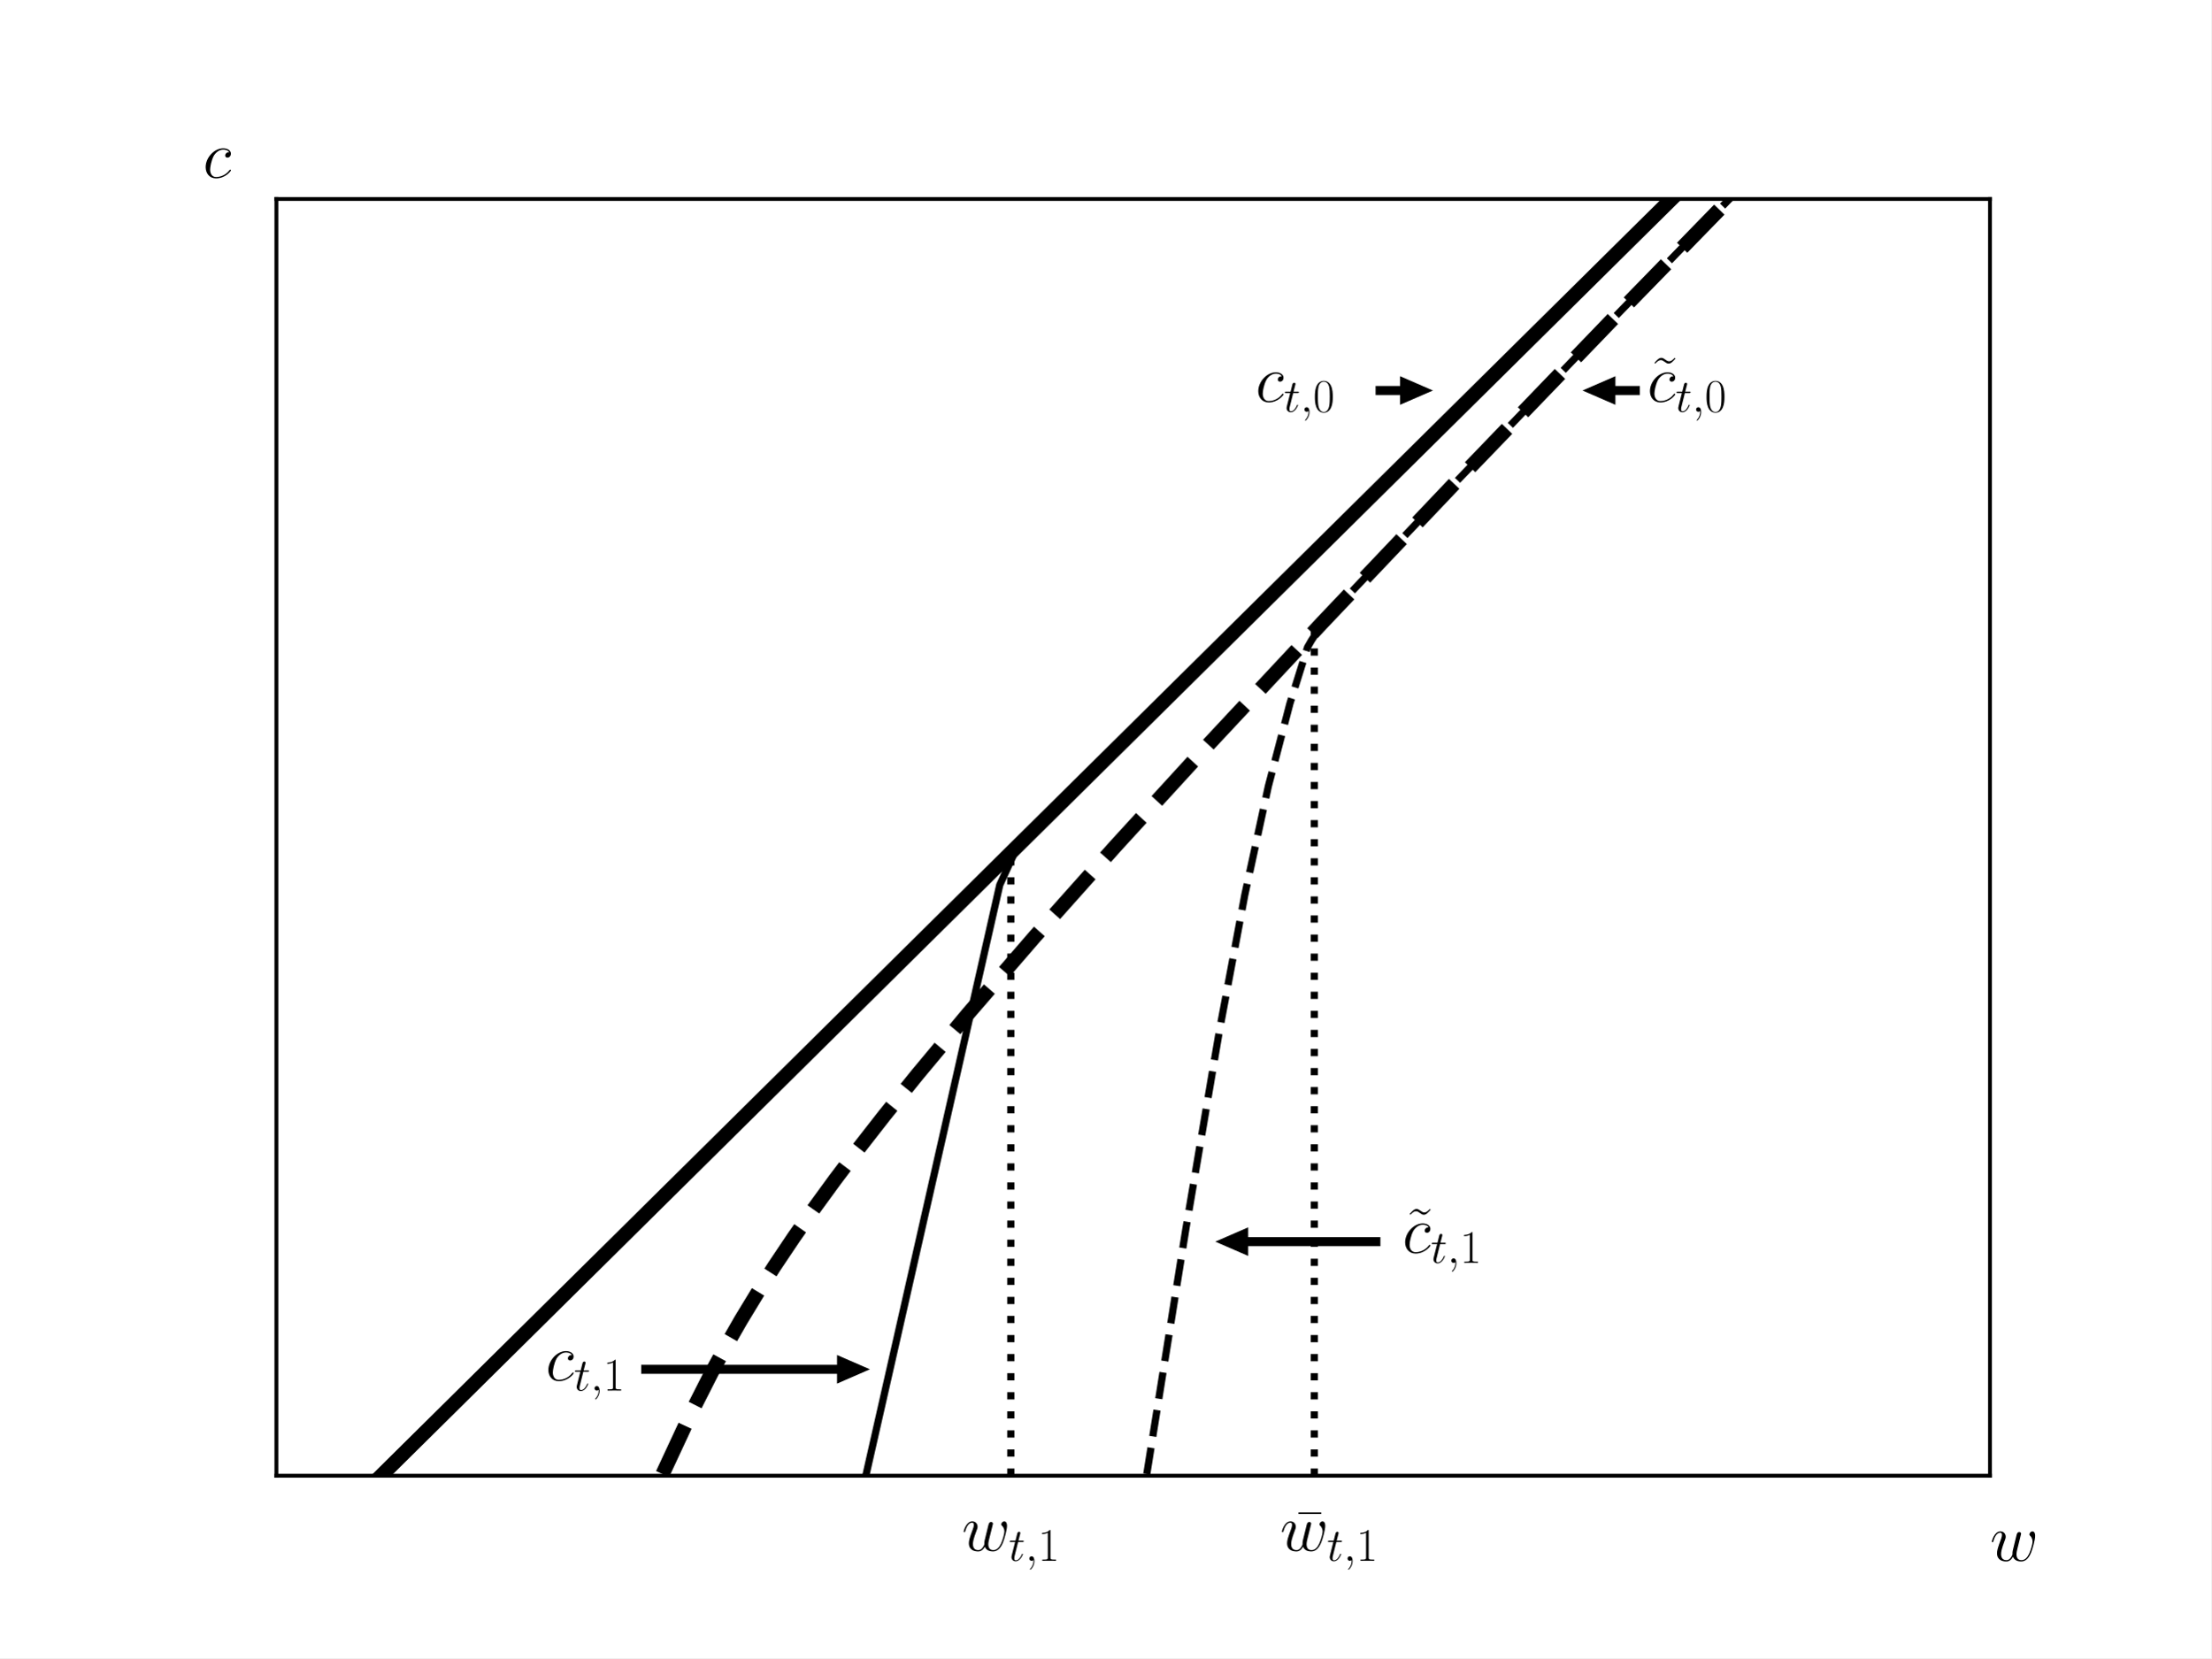
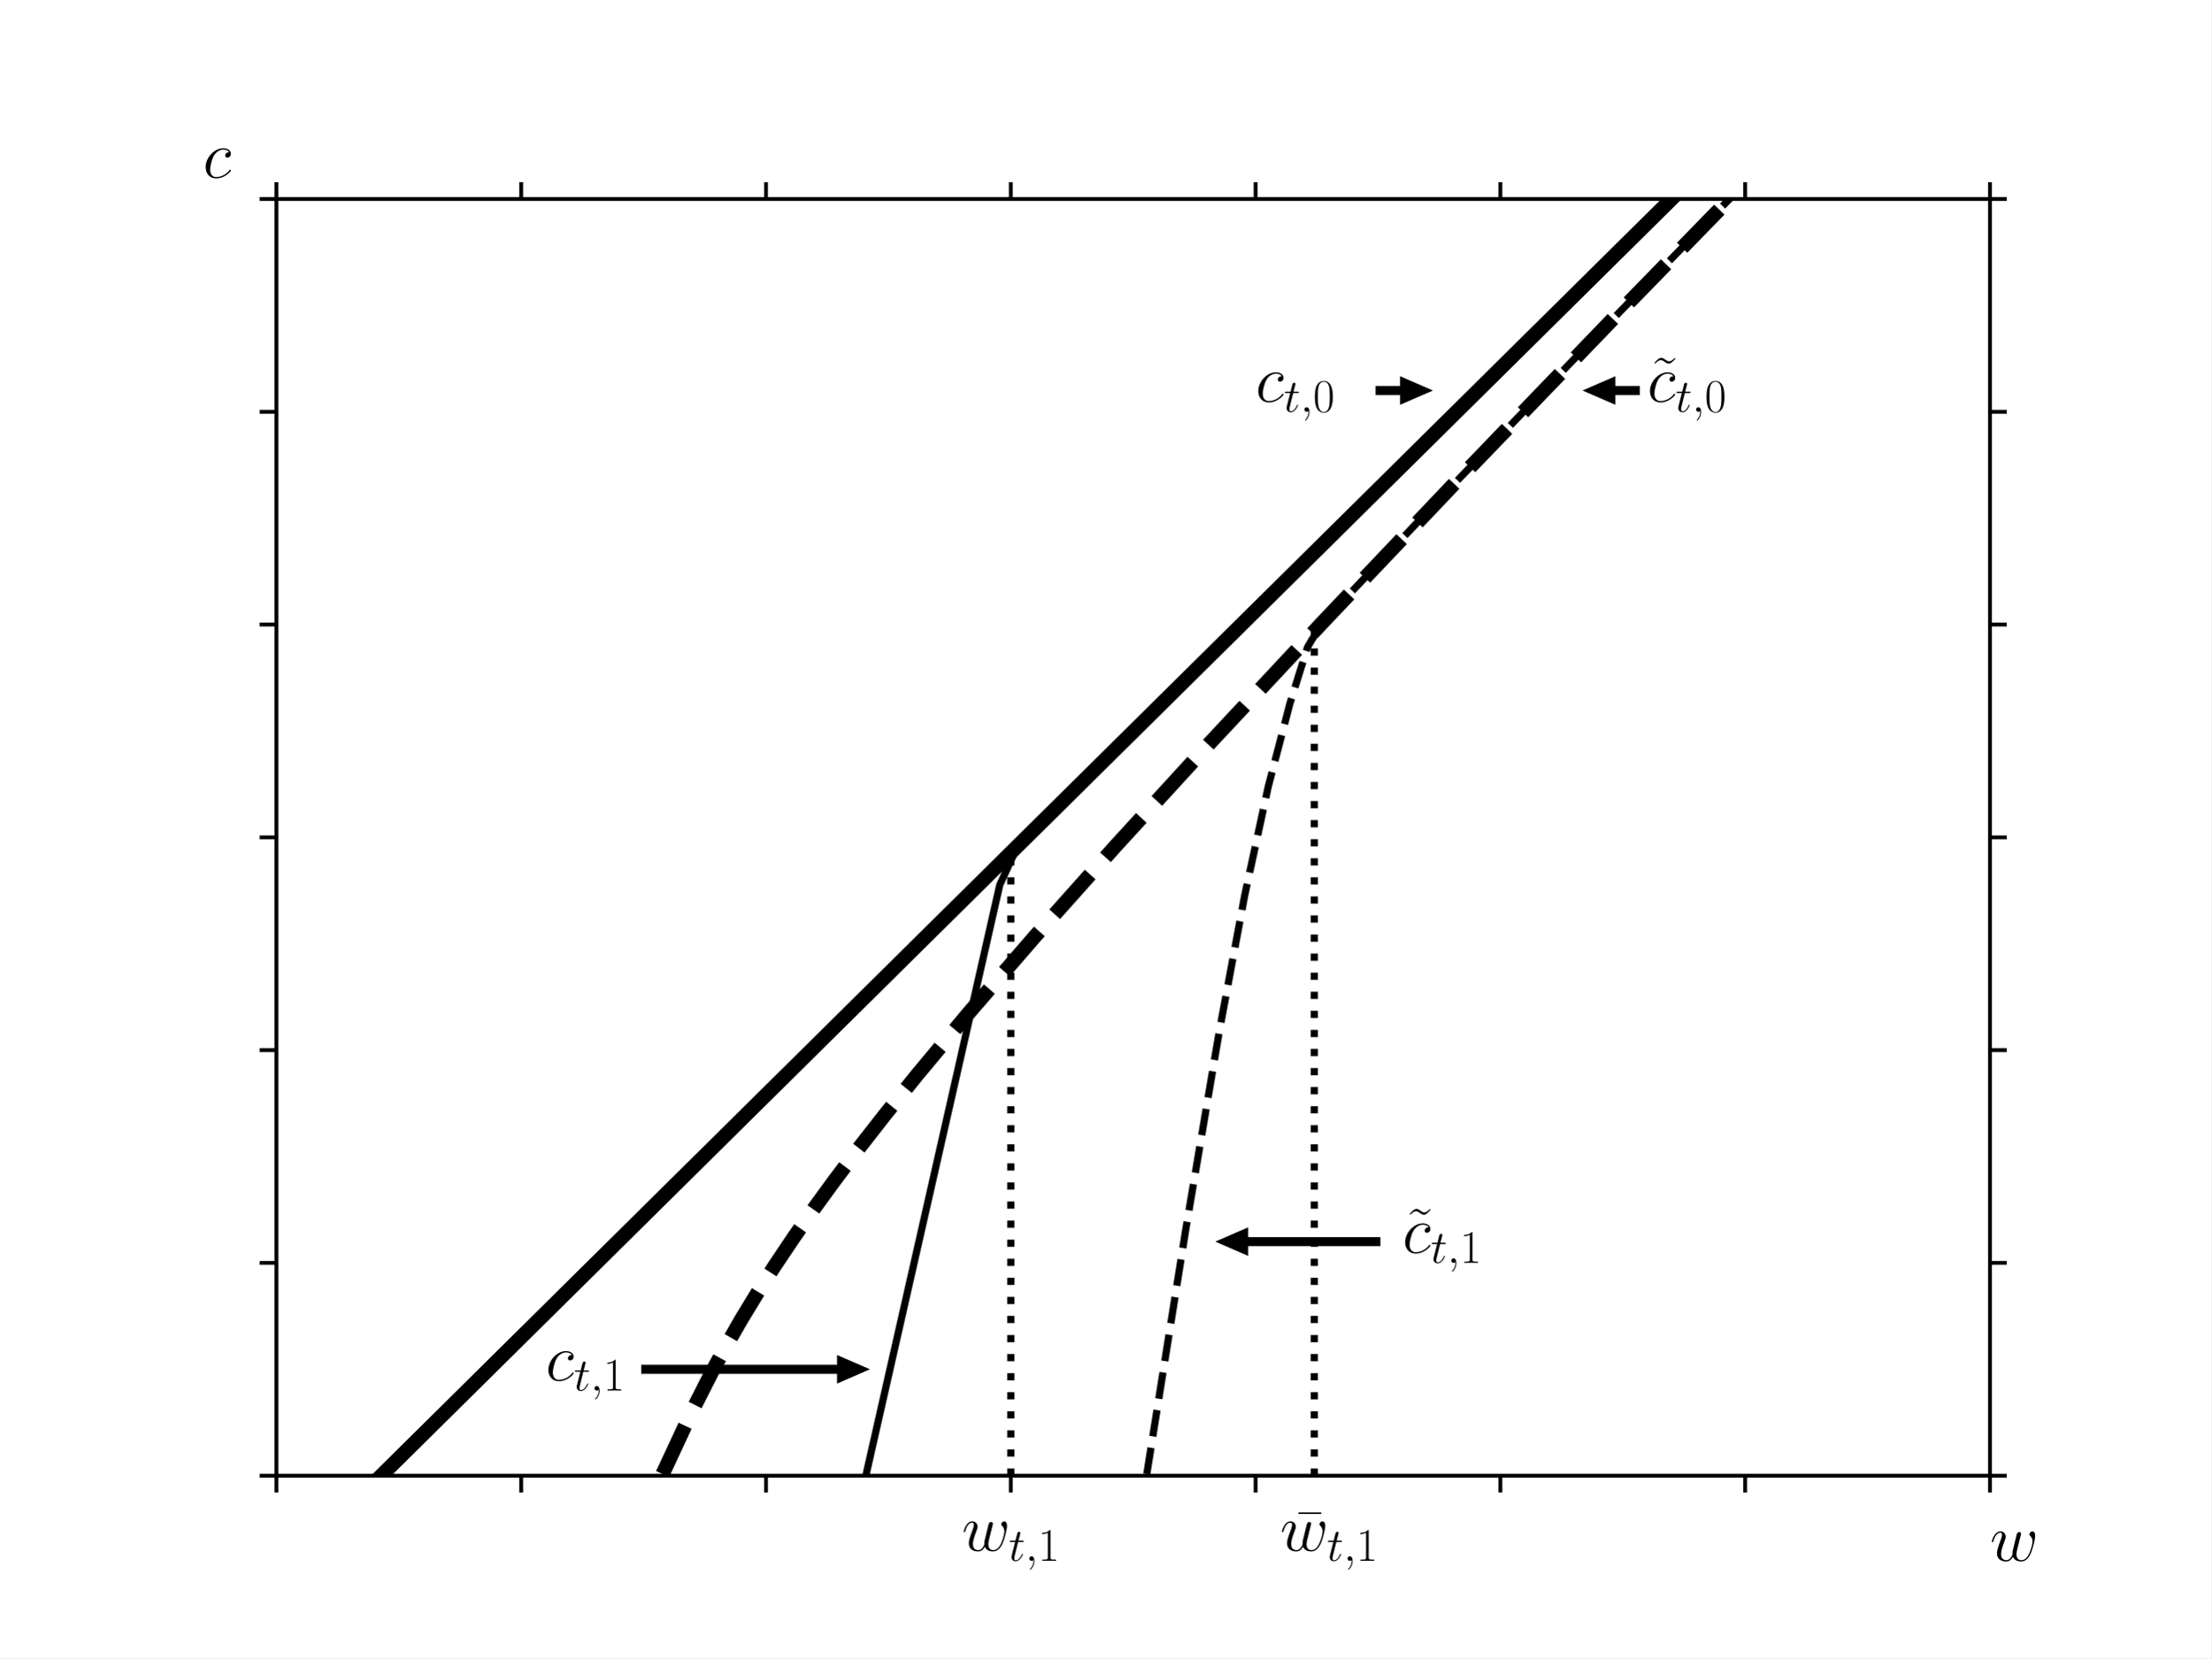
<svg xmlns="http://www.w3.org/2000/svg" xmlns:xlink="http://www.w3.org/1999/xlink" height="345.6pt" version="1.1" viewBox="0 0 460.8 345.6" width="460.8pt">
  <defs>
    <style type="text/css">
*{stroke-linecap:butt;stroke-linejoin:round;}
  </style>
  </defs>
  <g id="figure_1">
    <g id="patch_1">
      <path d="M 0 345.6  L 460.8 345.6  L 460.8 0  L 0 0  z " style="fill:#ffffff;" />
    </g>
    <g id="axes_1">
      <g id="patch_2">
        <path d="M 57.6 307.584  L 414.72 307.584  L 414.72 41.472  L 57.6 41.472  z " style="fill:#ffffff;" />
      </g>
      <g id="patch_3">
-         <path clip-path="url(#p28136ba7f4)" d="M 331.052 81.389  L 336.154 79.171  L 336.154 80.945  L 341.255 80.945  L 341.255 81.832  L 336.154 81.832  L 336.154 83.606  z " style="stroke:#000000;stroke-linejoin:miter;" />
+         <path clip-path="url(#p8b094f6778)" d="M 331.052 81.389  L 336.154 79.171  L 336.154 80.945  L 341.255 80.945  L 341.255 81.832  L 336.154 81.832  L 336.154 83.606  z " style="stroke:#000000;stroke-linejoin:miter;" />
      </g>
      <g id="patch_4">
-         <path clip-path="url(#p28136ba7f4)" d="M 297.381 81.389  L 292.279 83.606  L 292.279 81.832  L 287.177 81.832  L 287.177 80.945  L 292.279 80.945  L 292.279 79.171  z " style="stroke:#000000;stroke-linejoin:miter;" />
+         <path clip-path="url(#p8b094f6778)" d="M 297.381 81.389  L 292.279 83.606  L 292.279 81.832  L 287.177 81.832  L 287.177 80.945  L 292.279 80.945  L 292.279 79.171  z " style="stroke:#000000;stroke-linejoin:miter;" />
      </g>
      <g id="patch_5">
-         <path clip-path="url(#p28136ba7f4)" d="M 254.526 258.797  L 259.628 256.579  L 259.628 258.353  L 287.177 258.353  L 287.177 259.24  L 259.628 259.24  L 259.628 261.014  z " style="stroke:#000000;stroke-linejoin:miter;" />
+         <path clip-path="url(#p8b094f6778)" d="M 254.526 258.797  L 259.628 256.579  L 259.628 258.353  L 287.177 258.353  L 287.177 259.24  L 259.628 259.24  L 259.628 261.014  z " style="stroke:#000000;stroke-linejoin:miter;" />
      </g>
      <g id="patch_6">
-         <path clip-path="url(#p28136ba7f4)" d="M 180.041 285.408  L 174.939 287.626  L 174.939 285.852  L 134.126 285.852  L 134.126 284.964  L 174.939 284.964  L 174.939 283.19  z " style="stroke:#000000;stroke-linejoin:miter;" />
+         <path clip-path="url(#p8b094f6778)" d="M 180.041 285.408  L 174.939 287.626  L 174.939 285.852  L 134.126 285.852  L 134.126 284.964  L 174.939 284.964  L 174.939 283.19  z " style="stroke:#000000;stroke-linejoin:miter;" />
      </g>
      <g id="matplotlib.axis_1">
-         <g id="xtick_1" />
-         <g id="xtick_2" />
-         <g id="xtick_3" />
-         <g id="xtick_4" />
-         <g id="xtick_5" />
-         <g id="xtick_6" />
-         <g id="xtick_7" />
-         <g id="xtick_8" />
+         <g id="xtick_1">
+           <g id="line2d_1">
+             <defs>
+               <path d="M 0 0  L 0 3.5  " id="m3e49587d53" style="stroke:#000000;stroke-width:0.8;" />
+             </defs>
+             <g>
+               <use style="stroke:#000000;stroke-width:0.8;" x="57.6" xlink:href="#m3e49587d53" y="307.584" />
+             </g>
+           </g>
+           <g id="line2d_2">
+             <defs>
+               <path d="M 0 0  L 0 -3.5  " id="m8272410c58" style="stroke:#000000;stroke-width:0.8;" />
+             </defs>
+             <g>
+               <use style="stroke:#000000;stroke-width:0.8;" x="57.6" xlink:href="#m8272410c58" y="41.472" />
+             </g>
+           </g>
+         </g>
+         <g id="xtick_2">
+           <g id="line2d_3">
+             <g>
+               <use style="stroke:#000000;stroke-width:0.8;" x="108.617" xlink:href="#m3e49587d53" y="307.584" />
+             </g>
+           </g>
+           <g id="line2d_4">
+             <g>
+               <use style="stroke:#000000;stroke-width:0.8;" x="108.617" xlink:href="#m8272410c58" y="41.472" />
+             </g>
+           </g>
+         </g>
+         <g id="xtick_3">
+           <g id="line2d_5">
+             <g>
+               <use style="stroke:#000000;stroke-width:0.8;" x="159.634" xlink:href="#m3e49587d53" y="307.584" />
+             </g>
+           </g>
+           <g id="line2d_6">
+             <g>
+               <use style="stroke:#000000;stroke-width:0.8;" x="159.634" xlink:href="#m8272410c58" y="41.472" />
+             </g>
+           </g>
+         </g>
+         <g id="xtick_4">
+           <g id="line2d_7">
+             <g>
+               <use style="stroke:#000000;stroke-width:0.8;" x="210.651" xlink:href="#m3e49587d53" y="307.584" />
+             </g>
+           </g>
+           <g id="line2d_8">
+             <g>
+               <use style="stroke:#000000;stroke-width:0.8;" x="210.651" xlink:href="#m8272410c58" y="41.472" />
+             </g>
+           </g>
+         </g>
+         <g id="xtick_5">
+           <g id="line2d_9">
+             <g>
+               <use style="stroke:#000000;stroke-width:0.8;" x="261.669" xlink:href="#m3e49587d53" y="307.584" />
+             </g>
+           </g>
+           <g id="line2d_10">
+             <g>
+               <use style="stroke:#000000;stroke-width:0.8;" x="261.669" xlink:href="#m8272410c58" y="41.472" />
+             </g>
+           </g>
+         </g>
+         <g id="xtick_6">
+           <g id="line2d_11">
+             <g>
+               <use style="stroke:#000000;stroke-width:0.8;" x="312.686" xlink:href="#m3e49587d53" y="307.584" />
+             </g>
+           </g>
+           <g id="line2d_12">
+             <g>
+               <use style="stroke:#000000;stroke-width:0.8;" x="312.686" xlink:href="#m8272410c58" y="41.472" />
+             </g>
+           </g>
+         </g>
+         <g id="xtick_7">
+           <g id="line2d_13">
+             <g>
+               <use style="stroke:#000000;stroke-width:0.8;" x="363.703" xlink:href="#m3e49587d53" y="307.584" />
+             </g>
+           </g>
+           <g id="line2d_14">
+             <g>
+               <use style="stroke:#000000;stroke-width:0.8;" x="363.703" xlink:href="#m8272410c58" y="41.472" />
+             </g>
+           </g>
+         </g>
+         <g id="xtick_8">
+           <g id="line2d_15">
+             <g>
+               <use style="stroke:#000000;stroke-width:0.8;" x="414.72" xlink:href="#m3e49587d53" y="307.584" />
+             </g>
+           </g>
+           <g id="line2d_16">
+             <g>
+               <use style="stroke:#000000;stroke-width:0.8;" x="414.72" xlink:href="#m8272410c58" y="41.472" />
+             </g>
+           </g>
+         </g>
      </g>
      <g id="matplotlib.axis_2">
-         <g id="ytick_1" />
-         <g id="ytick_2" />
-         <g id="ytick_3" />
-         <g id="ytick_4" />
-         <g id="ytick_5" />
-         <g id="ytick_6" />
-         <g id="ytick_7" />
-       </g>
-       <g id="line2d_1">
-         <path clip-path="url(#p28136ba7f4)" d="M 79.661 307.349  L 391.294 -1  L 391.294 -1  " style="fill:none;stroke:#000000;stroke-linecap:square;stroke-width:3;" />
-       </g>
-       <g id="line2d_2">
-         <path clip-path="url(#p28136ba7f4)" d="M 138.084 307.239  L 143.803 294.957  L 148.297 286.079  L 151.157 280.808  L 154.425 275.108  L 158.102 269.055  L 161.371 263.952  L 165.456 257.858  L 169.542 252.031  L 174.036 245.867  L 178.938 239.377  L 184.249 232.569  L 191.194 223.959  L 201.817 211.215  L 215.707 195.15  L 232.458 176.373  L 252.068 154.94  L 275.763 129.572  L 303.953 99.896  L 339.088 63.416  L 382.802 18.543  L 401.963 -1  L 401.963 -1  " style="fill:none;stroke:#000000;stroke-dasharray:11.1,4.8;stroke-dashoffset:0;stroke-width:3;" />
-       </g>
-       <g id="line2d_3">
-         <path clip-path="url(#p28136ba7f4)" d="M 180.572 306.989  L 208.353 184.446  L 212.03 176.445  L 213.256 175.162  L 391.294 -1  L 391.294 -1  " style="fill:none;stroke:#000000;stroke-linecap:square;stroke-width:1.5;" />
-       </g>
-       <g id="line2d_4">
-         <path clip-path="url(#p28136ba7f4)" d="M 238.994 307.24  L 247.165 255.96  L 254.11 214.93  L 259.422 186.525  L 264.324 163.894  L 268.818 146.656  L 272.495 134.904  L 273.312 133.48  L 276.172 129.131  L 300.685 103.308  L 330.509 72.276  L 367.686 34.004  L 401.958 -1  L 401.958 -1  " style="fill:none;stroke:#000000;stroke-dasharray:5.55,2.4;stroke-dashoffset:0;stroke-width:1.5;" />
-       </g>
-       <g id="line2d_5">
-         <path clip-path="url(#p28136ba7f4)" d="M 210.651 307.584  L 210.651 178.963  " style="fill:none;stroke:#000000;stroke-dasharray:1.5,2.475;stroke-dashoffset:0;stroke-width:1.5;" />
-       </g>
-       <g id="line2d_6">
-         <path clip-path="url(#p28136ba7f4)" d="M 273.913 307.584  L 273.913 130.176  " style="fill:none;stroke:#000000;stroke-dasharray:1.5,2.475;stroke-dashoffset:0;stroke-width:1.5;" />
+         <g id="ytick_1">
+           <g id="line2d_17">
+             <defs>
+               <path d="M 0 0  L -3.5 0  " id="mfd77f77b77" style="stroke:#000000;stroke-width:0.8;" />
+             </defs>
+             <g>
+               <use style="stroke:#000000;stroke-width:0.8;" x="57.6" xlink:href="#mfd77f77b77" y="307.584" />
+             </g>
+           </g>
+           <g id="line2d_18">
+             <defs>
+               <path d="M 0 0  L 3.5 0  " id="m8800e00a7d" style="stroke:#000000;stroke-width:0.8;" />
+             </defs>
+             <g>
+               <use style="stroke:#000000;stroke-width:0.8;" x="414.72" xlink:href="#m8800e00a7d" y="307.584" />
+             </g>
+           </g>
+         </g>
+         <g id="ytick_2">
+           <g id="line2d_19">
+             <g>
+               <use style="stroke:#000000;stroke-width:0.8;" x="57.6" xlink:href="#mfd77f77b77" y="263.232" />
+             </g>
+           </g>
+           <g id="line2d_20">
+             <g>
+               <use style="stroke:#000000;stroke-width:0.8;" x="414.72" xlink:href="#m8800e00a7d" y="263.232" />
+             </g>
+           </g>
+         </g>
+         <g id="ytick_3">
+           <g id="line2d_21">
+             <g>
+               <use style="stroke:#000000;stroke-width:0.8;" x="57.6" xlink:href="#mfd77f77b77" y="218.88" />
+             </g>
+           </g>
+           <g id="line2d_22">
+             <g>
+               <use style="stroke:#000000;stroke-width:0.8;" x="414.72" xlink:href="#m8800e00a7d" y="218.88" />
+             </g>
+           </g>
+         </g>
+         <g id="ytick_4">
+           <g id="line2d_23">
+             <g>
+               <use style="stroke:#000000;stroke-width:0.8;" x="57.6" xlink:href="#mfd77f77b77" y="174.528" />
+             </g>
+           </g>
+           <g id="line2d_24">
+             <g>
+               <use style="stroke:#000000;stroke-width:0.8;" x="414.72" xlink:href="#m8800e00a7d" y="174.528" />
+             </g>
+           </g>
+         </g>
+         <g id="ytick_5">
+           <g id="line2d_25">
+             <g>
+               <use style="stroke:#000000;stroke-width:0.8;" x="57.6" xlink:href="#mfd77f77b77" y="130.176" />
+             </g>
+           </g>
+           <g id="line2d_26">
+             <g>
+               <use style="stroke:#000000;stroke-width:0.8;" x="414.72" xlink:href="#m8800e00a7d" y="130.176" />
+             </g>
+           </g>
+         </g>
+         <g id="ytick_6">
+           <g id="line2d_27">
+             <g>
+               <use style="stroke:#000000;stroke-width:0.8;" x="57.6" xlink:href="#mfd77f77b77" y="85.824" />
+             </g>
+           </g>
+           <g id="line2d_28">
+             <g>
+               <use style="stroke:#000000;stroke-width:0.8;" x="414.72" xlink:href="#m8800e00a7d" y="85.824" />
+             </g>
+           </g>
+         </g>
+         <g id="ytick_7">
+           <g id="line2d_29">
+             <g>
+               <use style="stroke:#000000;stroke-width:0.8;" x="57.6" xlink:href="#mfd77f77b77" y="41.472" />
+             </g>
+           </g>
+           <g id="line2d_30">
+             <g>
+               <use style="stroke:#000000;stroke-width:0.8;" x="414.72" xlink:href="#m8800e00a7d" y="41.472" />
+             </g>
+           </g>
+         </g>
+       </g>
+       <g id="line2d_31">
+         <path clip-path="url(#p8b094f6778)" d="M 79.661 307.349  L 391.294 -1  L 391.294 -1  " style="fill:none;stroke:#000000;stroke-linecap:square;stroke-width:3;" />
+       </g>
+       <g id="line2d_32">
+         <path clip-path="url(#p8b094f6778)" d="M 138.084 307.239  L 143.803 294.957  L 148.297 286.079  L 151.157 280.808  L 154.425 275.108  L 158.102 269.055  L 161.371 263.952  L 165.456 257.858  L 169.542 252.031  L 174.036 245.867  L 178.938 239.377  L 184.249 232.569  L 191.194 223.959  L 201.817 211.215  L 215.707 195.15  L 232.458 176.373  L 252.068 154.94  L 275.763 129.572  L 303.953 99.896  L 339.088 63.416  L 382.802 18.543  L 401.963 -1  L 401.963 -1  " style="fill:none;stroke:#000000;stroke-dasharray:11.1,4.8;stroke-dashoffset:0;stroke-width:3;" />
+       </g>
+       <g id="line2d_33">
+         <path clip-path="url(#p8b094f6778)" d="M 180.572 306.989  L 208.353 184.446  L 212.03 176.445  L 213.256 175.162  L 391.294 -1  L 391.294 -1  " style="fill:none;stroke:#000000;stroke-linecap:square;stroke-width:1.5;" />
+       </g>
+       <g id="line2d_34">
+         <path clip-path="url(#p8b094f6778)" d="M 238.994 307.24  L 247.165 255.96  L 254.11 214.93  L 259.422 186.525  L 264.324 163.894  L 268.818 146.656  L 272.495 134.904  L 273.312 133.48  L 276.172 129.131  L 300.685 103.308  L 330.509 72.276  L 367.686 34.004  L 401.958 -1  L 401.958 -1  " style="fill:none;stroke:#000000;stroke-dasharray:5.55,2.4;stroke-dashoffset:0;stroke-width:1.5;" />
+       </g>
+       <g id="line2d_35">
+         <path clip-path="url(#p8b094f6778)" d="M 210.651 307.584  L 210.651 178.963  " style="fill:none;stroke:#000000;stroke-dasharray:1.5,2.475;stroke-dashoffset:0;stroke-width:1.5;" />
+       </g>
+       <g id="line2d_36">
+         <path clip-path="url(#p8b094f6778)" d="M 273.913 307.584  L 273.913 130.176  " style="fill:none;stroke:#000000;stroke-dasharray:1.5,2.475;stroke-dashoffset:0;stroke-width:1.5;" />
      </g>
      <g id="patch_7">
        <path d="M 57.6 307.584  L 57.6 41.472  " style="fill:none;stroke:#000000;stroke-linecap:square;stroke-linejoin:miter;stroke-width:0.8;" />
      </g>
      <g id="patch_8">
        <path d="M 414.72 307.584  L 414.72 41.472  " style="fill:none;stroke:#000000;stroke-linecap:square;stroke-linejoin:miter;stroke-width:0.8;" />
      </g>
      <g id="patch_9">
        <path d="M 57.6 307.584  L 414.72 307.584  " style="fill:none;stroke:#000000;stroke-linecap:square;stroke-linejoin:miter;stroke-width:0.8;" />
      </g>
      <g id="patch_10">
        <path d="M 57.6 41.472  L 414.72 41.472  " style="fill:none;stroke:#000000;stroke-linecap:square;stroke-linejoin:miter;stroke-width:0.8;" />
      </g>
      <g id="text_1">
        <defs>
          <path d="M 39.094 38  C 37.203 38 36.297 38 34.906 36.797  C 34.297 36.297 33.203 34.797 33.203 33.188  C 33.203 31.188 34.703 29.984 36.594 29.984  C 39 29.984 41.703 31.984 41.703 35.984  C 41.703 40.484 37.094 44 30.203 44  C 17.094 44 4 30.188 4 15.797  C 4 6.969 9.406 -1 19.594 -1  C 33.203 -1 41.797 9.719 41.797 11.031  C 41.797 11.641 41.203 12.141 40.797 12.141  C 40.5 12.141 40.406 12.047 39.5 11.125  C 33.094 2.516 23.594 1 19.797 1  C 12.906 1 10.703 7.078 10.703 12.141  C 10.703 15.688 12.406 25.531 16 32.391  C 18.594 37.094 24 41.984 30.297 41.984  C 31.594 41.984 37.094 41.812 39.094 38  z " id="CMMI12-99" />
        </defs>
        <g transform="translate(42.29486 37.0368)scale(0.14 -0.14)">
          <use transform="scale(0.996264)" xlink:href="#CMMI12-99" />
        </g>
      </g>
      <g id="text_2">
        <defs>
          <path d="M 34.406 6.078  C 36.594 0.094 42.797 -1 46.594 -1  C 54.203 -1 58.703 5.578 61.5 12.469  C 63.797 18.25 67.5 31.422 67.5 37.312  C 67.5 43.391 64.406 44 63.5 44  C 61.094 44 58.906 41.594 58.906 39.594  C 58.906 38.406 59.594 37.703 60.094 37.312  C 61 36.406 63.594 33.719 63.594 28.531  C 63.594 25.141 60.797 15.75 58.703 11.062  C 55.906 4.984 52.203 1 47 1  C 41.406 1 39.594 5.188 39.594 9.766  C 39.594 12.656 40.5 16.156 40.906 17.844  L 45.094 34.609  C 45.594 36.609 46.5 40.094 46.5 40.484  C 46.5 41.984 45.297 43 43.797 43  C 40.906 43 40.203 40.484 39.594 38.094  C 38.594 34.203 34.406 17.344 34 15.156  C 33.594 13.453 33.594 12.359 33.594 10.172  C 33.594 7.781 30.406 3.984 30.297 3.781  C 29.203 2.688 27.594 1 24.5 1  C 16.594 1 16.594 8.469 16.594 10.172  C 16.594 13.359 17.297 17.75 21.797 29.625  C 23 32.719 23.5 34.016 23.5 36.016  C 23.5 40.203 20.5 44 15.594 44  C 6.406 44 2.703 29.531 2.703 28.719  C 2.703 28.328 3.094 27.828 3.797 27.828  C 4.703 27.828 4.797 28.234 5.203 29.625  C 7.703 38.406 11.594 41.984 15.297 41.984  C 16.297 41.984 17.906 41.891 17.906 38.703  C 17.906 38.203 17.906 36.109 16.203 31.719  C 11.5 19.25 10.5 15.156 10.5 11.375  C 10.5 0.891 19.094 -1 24.203 -1  C 25.906 -1 30.406 -1 34.406 6.078  z " id="CMMI12-119" />
        </defs>
        <g transform="translate(414.72 325.3248)scale(0.14 -0.14)">
          <use transform="scale(0.996264)" xlink:href="#CMMI12-119" />
        </g>
      </g>
      <g id="text_3">
        <defs>
          <path d="M 20.094 40.094  L 29.297 40.094  C 31.203 40.094 32.203 40.094 32.203 41.891  C 32.203 43 31.594 43 29.594 43  L 20.797 43  L 24.5 57.25  C 24.906 58.625 24.906 58.812 24.906 59.5  C 24.906 61.094 23.594 62 22.297 62  C 21.5 62 19.203 61.688 18.406 58.531  L 14.5 43  L 5.094 43  C 3.094 43 2.203 43 2.203 41.094  C 2.203 40.094 2.906 40.094 4.797 40.094  L 13.703 40.094  L 7.094 13.766  C 6.297 10.266 6 9.266 6 7.969  C 6 3.281 9.297 -1 14.906 -1  C 25 -1 30.406 13.562 30.406 14.266  C 30.406 14.859 30 15.156 29.406 15.156  C 29.203 15.156 28.797 15.156 28.594 14.75  C 28.5 14.656 28.406 14.562 27.703 12.969  C 25.594 7.969 21 1 15.203 1  C 12.203 1 12 3.484 12 5.688  C 12 5.781 12 7.672 12.297 8.875  z " id="CMMI12-116" />
          <path d="M 19.5 -0.406  C 19.5 5.391 17.594 9.688 13.5 9.688  C 10.297 9.688 8.703 7.094 8.703 4.891  C 8.703 2.688 10.203 0 13.594 0  C 14.906 0 16 0.391 16.906 1.297  C 17.094 1.5 17.203 1.5 17.297 1.5  C 17.5 1.5 17.5 0.094 17.5 -0.406  C 17.5 -3.641 16.906 -10.031 11.094 -16.422  C 10 -17.609 10 -17.812 10 -18  C 10 -18.5 10.5 -19 11 -19  C 11.797 -19 19.5 -11.703 19.5 -0.406  z " id="CMMI12-59" />
          <path d="M 42 31.844  C 42 37.969 41.906 48.422 37.703 56.453  C 34 63.484 28.094 66 22.906 66  C 18.094 66 12 63.781 8.203 56.562  C 4.203 49.016 3.797 39.672 3.797 31.844  C 3.797 26.109 3.906 17.375 7 9.734  C 11.297 -0.609 19 -2 22.906 -2  C 27.5 -2 34.5 -0.109 38.594 9.438  C 41.594 16.375 42 24.5 42 31.844  z M 22.906 -0.406  C 16.5 -0.406 12.703 5.125 11.297 12.75  C 10.203 18.688 10.203 27.328 10.203 32.953  C 10.203 40.688 10.203 47.109 11.5 53.234  C 13.406 61.781 19 64.391 22.906 64.391  C 27 64.391 32.297 61.672 34.203 53.438  C 35.5 47.719 35.594 40.984 35.594 32.953  C 35.594 26.422 35.594 18.375 34.406 12.453  C 32.297 1.5 26.406 -0.406 22.906 -0.406  z " id="CMR17-48" />
        </defs>
        <g transform="translate(261.6686 85.824)scale(0.14 -0.14)">
          <use transform="translate(0 14.94392)scale(0.996264)" xlink:href="#CMMI12-99" />
          <use transform="translate(41.98323 0)scale(0.697382)" xlink:href="#CMMI12-116" />
          <use transform="translate(66.64154 0)scale(0.697382)" xlink:href="#CMMI12-59" />
          <use transform="translate(85.60948 0)scale(0.697382)" xlink:href="#CMR17-48" />
        </g>
      </g>
      <g id="text_4">
        <defs>
          <path d="M 37.5 65.594  C 34.094 62.297 32.203 60.391 29.094 60.391  C 26.906 60.391 25.406 61.5 23.297 63  C 21.297 64.391 19.703 65.594 17.5 65.594  C 13.906 65.594 11.406 62.688 7.203 58.094  L 8.297 57  C 11.703 60.297 13.594 62.188 16.703 62.188  C 18.906 62.188 20.406 61.094 22.5 59.594  C 24.5 58.188 26.094 57 28.297 57  C 31.906 57 34.406 59.891 38.594 64.5  z " id="CMR17-126" />
        </defs>
        <g transform="translate(343.296 85.824)scale(0.14 -0.14)">
          <use transform="translate(3.565821 14.95037)scale(0.996264)" xlink:href="#CMR17-126" />
          <use transform="translate(0 14.94392)scale(0.996264)" xlink:href="#CMMI12-99" />
          <use transform="translate(41.98323 0)scale(0.697382)" xlink:href="#CMMI12-116" />
          <use transform="translate(66.64154 0)scale(0.697382)" xlink:href="#CMMI12-59" />
          <use transform="translate(85.60948 0)scale(0.697382)" xlink:href="#CMR17-48" />
        </g>
      </g>
      <g id="text_5">
        <defs>
          <path d="M 26.594 63.797  C 26.594 65.891 26.5 66 25.094 66  C 21.203 61.359 15.297 59.891 9.703 59.688  C 9.406 59.688 8.906 59.688 8.797 59.5  C 8.703 59.297 8.703 59.094 8.703 57  C 11.797 57 17 57.594 21 59.984  L 21 7.297  C 21 3.797 20.797 2.594 12.203 2.594  L 9.203 2.594  L 9.203 0  C 14 0.094 19 0.188 23.797 0.188  C 28.594 0.188 33.594 0.094 38.406 0  L 38.406 2.594  L 35.406 2.594  C 26.797 2.594 26.594 3.688 26.594 7.297  z " id="CMR17-49" />
        </defs>
        <g transform="translate(113.7189 289.8432)scale(0.14 -0.14)">
          <use transform="translate(0 14.94392)scale(0.996264)" xlink:href="#CMMI12-99" />
          <use transform="translate(41.98323 0)scale(0.697382)" xlink:href="#CMMI12-116" />
          <use transform="translate(66.64154 0)scale(0.697382)" xlink:href="#CMMI12-59" />
          <use transform="translate(85.60948 0)scale(0.697382)" xlink:href="#CMR17-49" />
        </g>
      </g>
      <g id="text_6">
        <g transform="translate(292.2789 263.232)scale(0.14 -0.14)">
          <use transform="translate(3.565821 14.95037)scale(0.996264)" xlink:href="#CMR17-126" />
          <use transform="translate(0 14.94392)scale(0.996264)" xlink:href="#CMMI12-99" />
          <use transform="translate(41.98323 0)scale(0.697382)" xlink:href="#CMMI12-116" />
          <use transform="translate(66.64154 0)scale(0.697382)" xlink:href="#CMMI12-59" />
          <use transform="translate(85.60948 0)scale(0.697382)" xlink:href="#CMR17-49" />
        </g>
      </g>
      <g id="text_7">
        <g transform="translate(200.448 325.3248)scale(0.14 -0.14)">
          <use transform="translate(0 14.94392)scale(0.996264)" xlink:href="#CMMI12-119" />
          <use transform="translate(69.73199 0)scale(0.697382)" xlink:href="#CMMI12-116" />
          <use transform="translate(94.3903 0)scale(0.697382)" xlink:href="#CMMI12-59" />
          <use transform="translate(113.3582 0)scale(0.697382)" xlink:href="#CMR17-49" />
        </g>
      </g>
      <g id="text_8">
        <defs>
          <path d="M 39.906 55  L 39.906 57.297  L 5.906 57.297  L 5.906 55  z " id="CMR17-22" />
        </defs>
        <g transform="translate(266.7703 325.3248)scale(0.14 -0.14)">
          <use transform="translate(21.49038 14.95037)scale(0.996264)" xlink:href="#CMR17-22" />
          <use transform="translate(0 14.94392)scale(0.996264)" xlink:href="#CMMI12-119" />
          <use transform="translate(69.73199 0)scale(0.697382)" xlink:href="#CMMI12-116" />
          <use transform="translate(94.3903 0)scale(0.697382)" xlink:href="#CMMI12-59" />
          <use transform="translate(113.3582 0)scale(0.697382)" xlink:href="#CMR17-49" />
        </g>
      </g>
    </g>
  </g>
  <defs>
-     <clipPath id="p28136ba7f4">
+     <clipPath id="p8b094f6778">
      <rect height="266.112" width="357.12" x="57.6" y="41.472" />
    </clipPath>
  </defs>
</svg>
